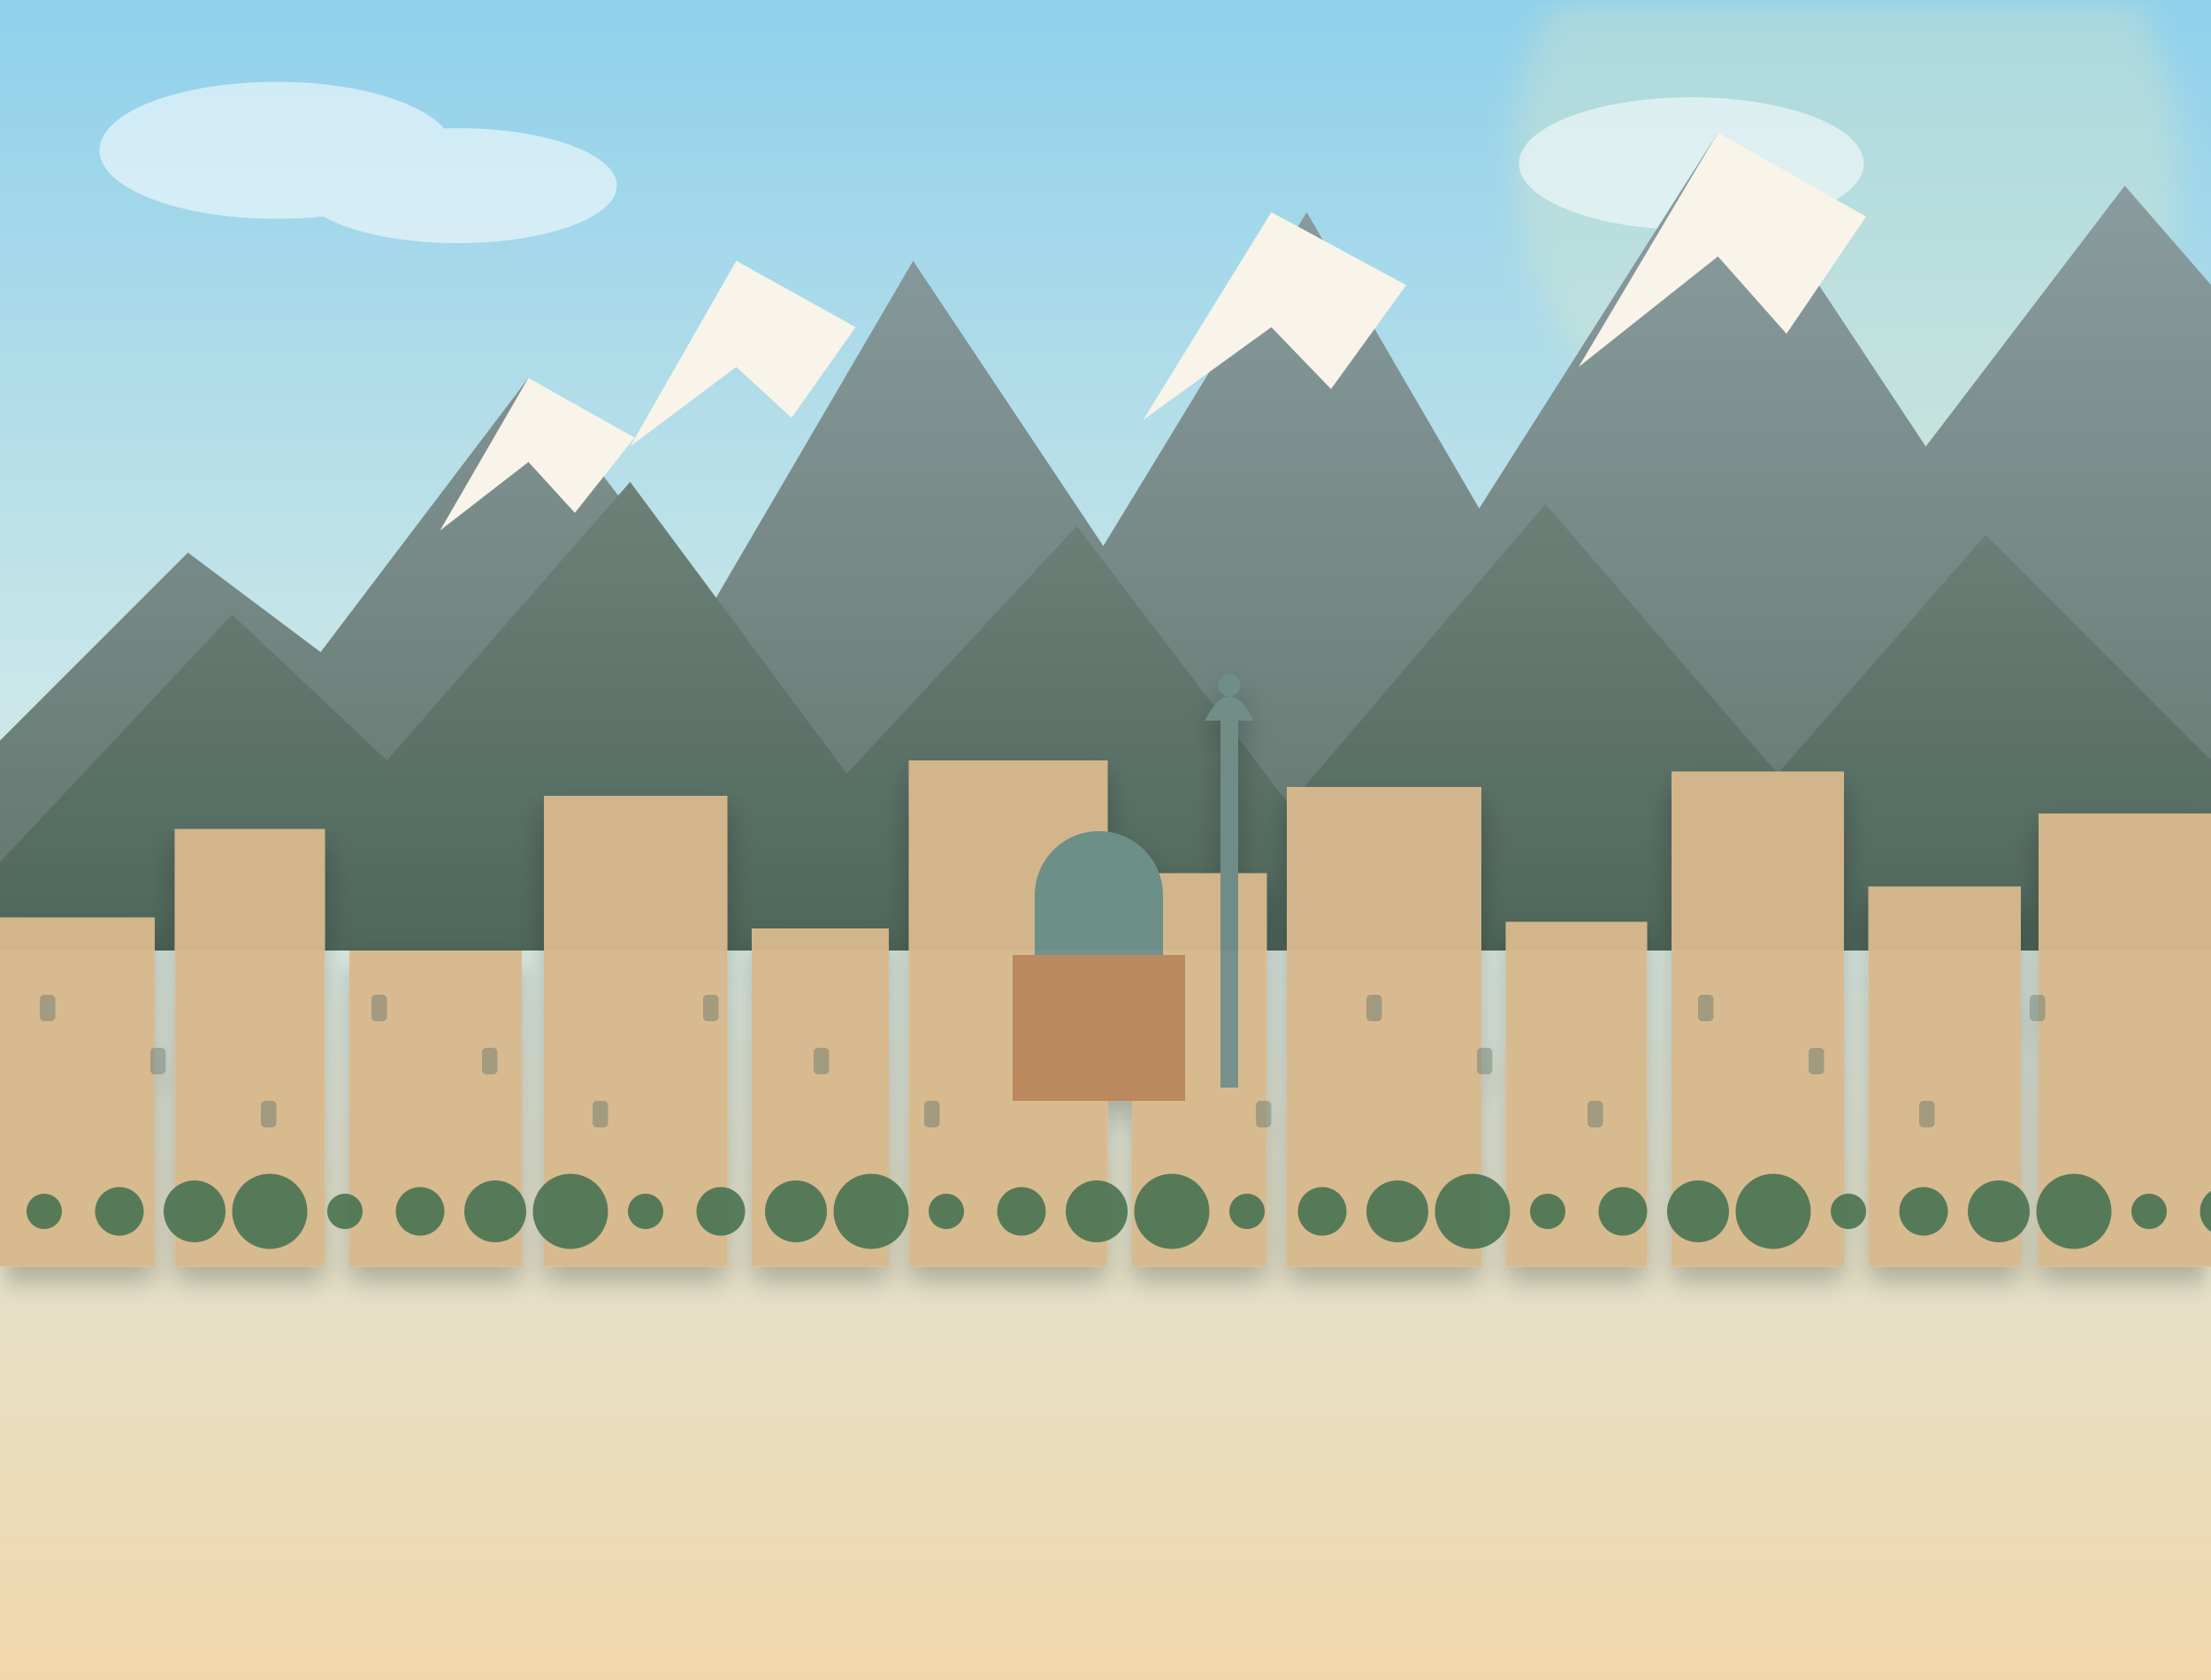
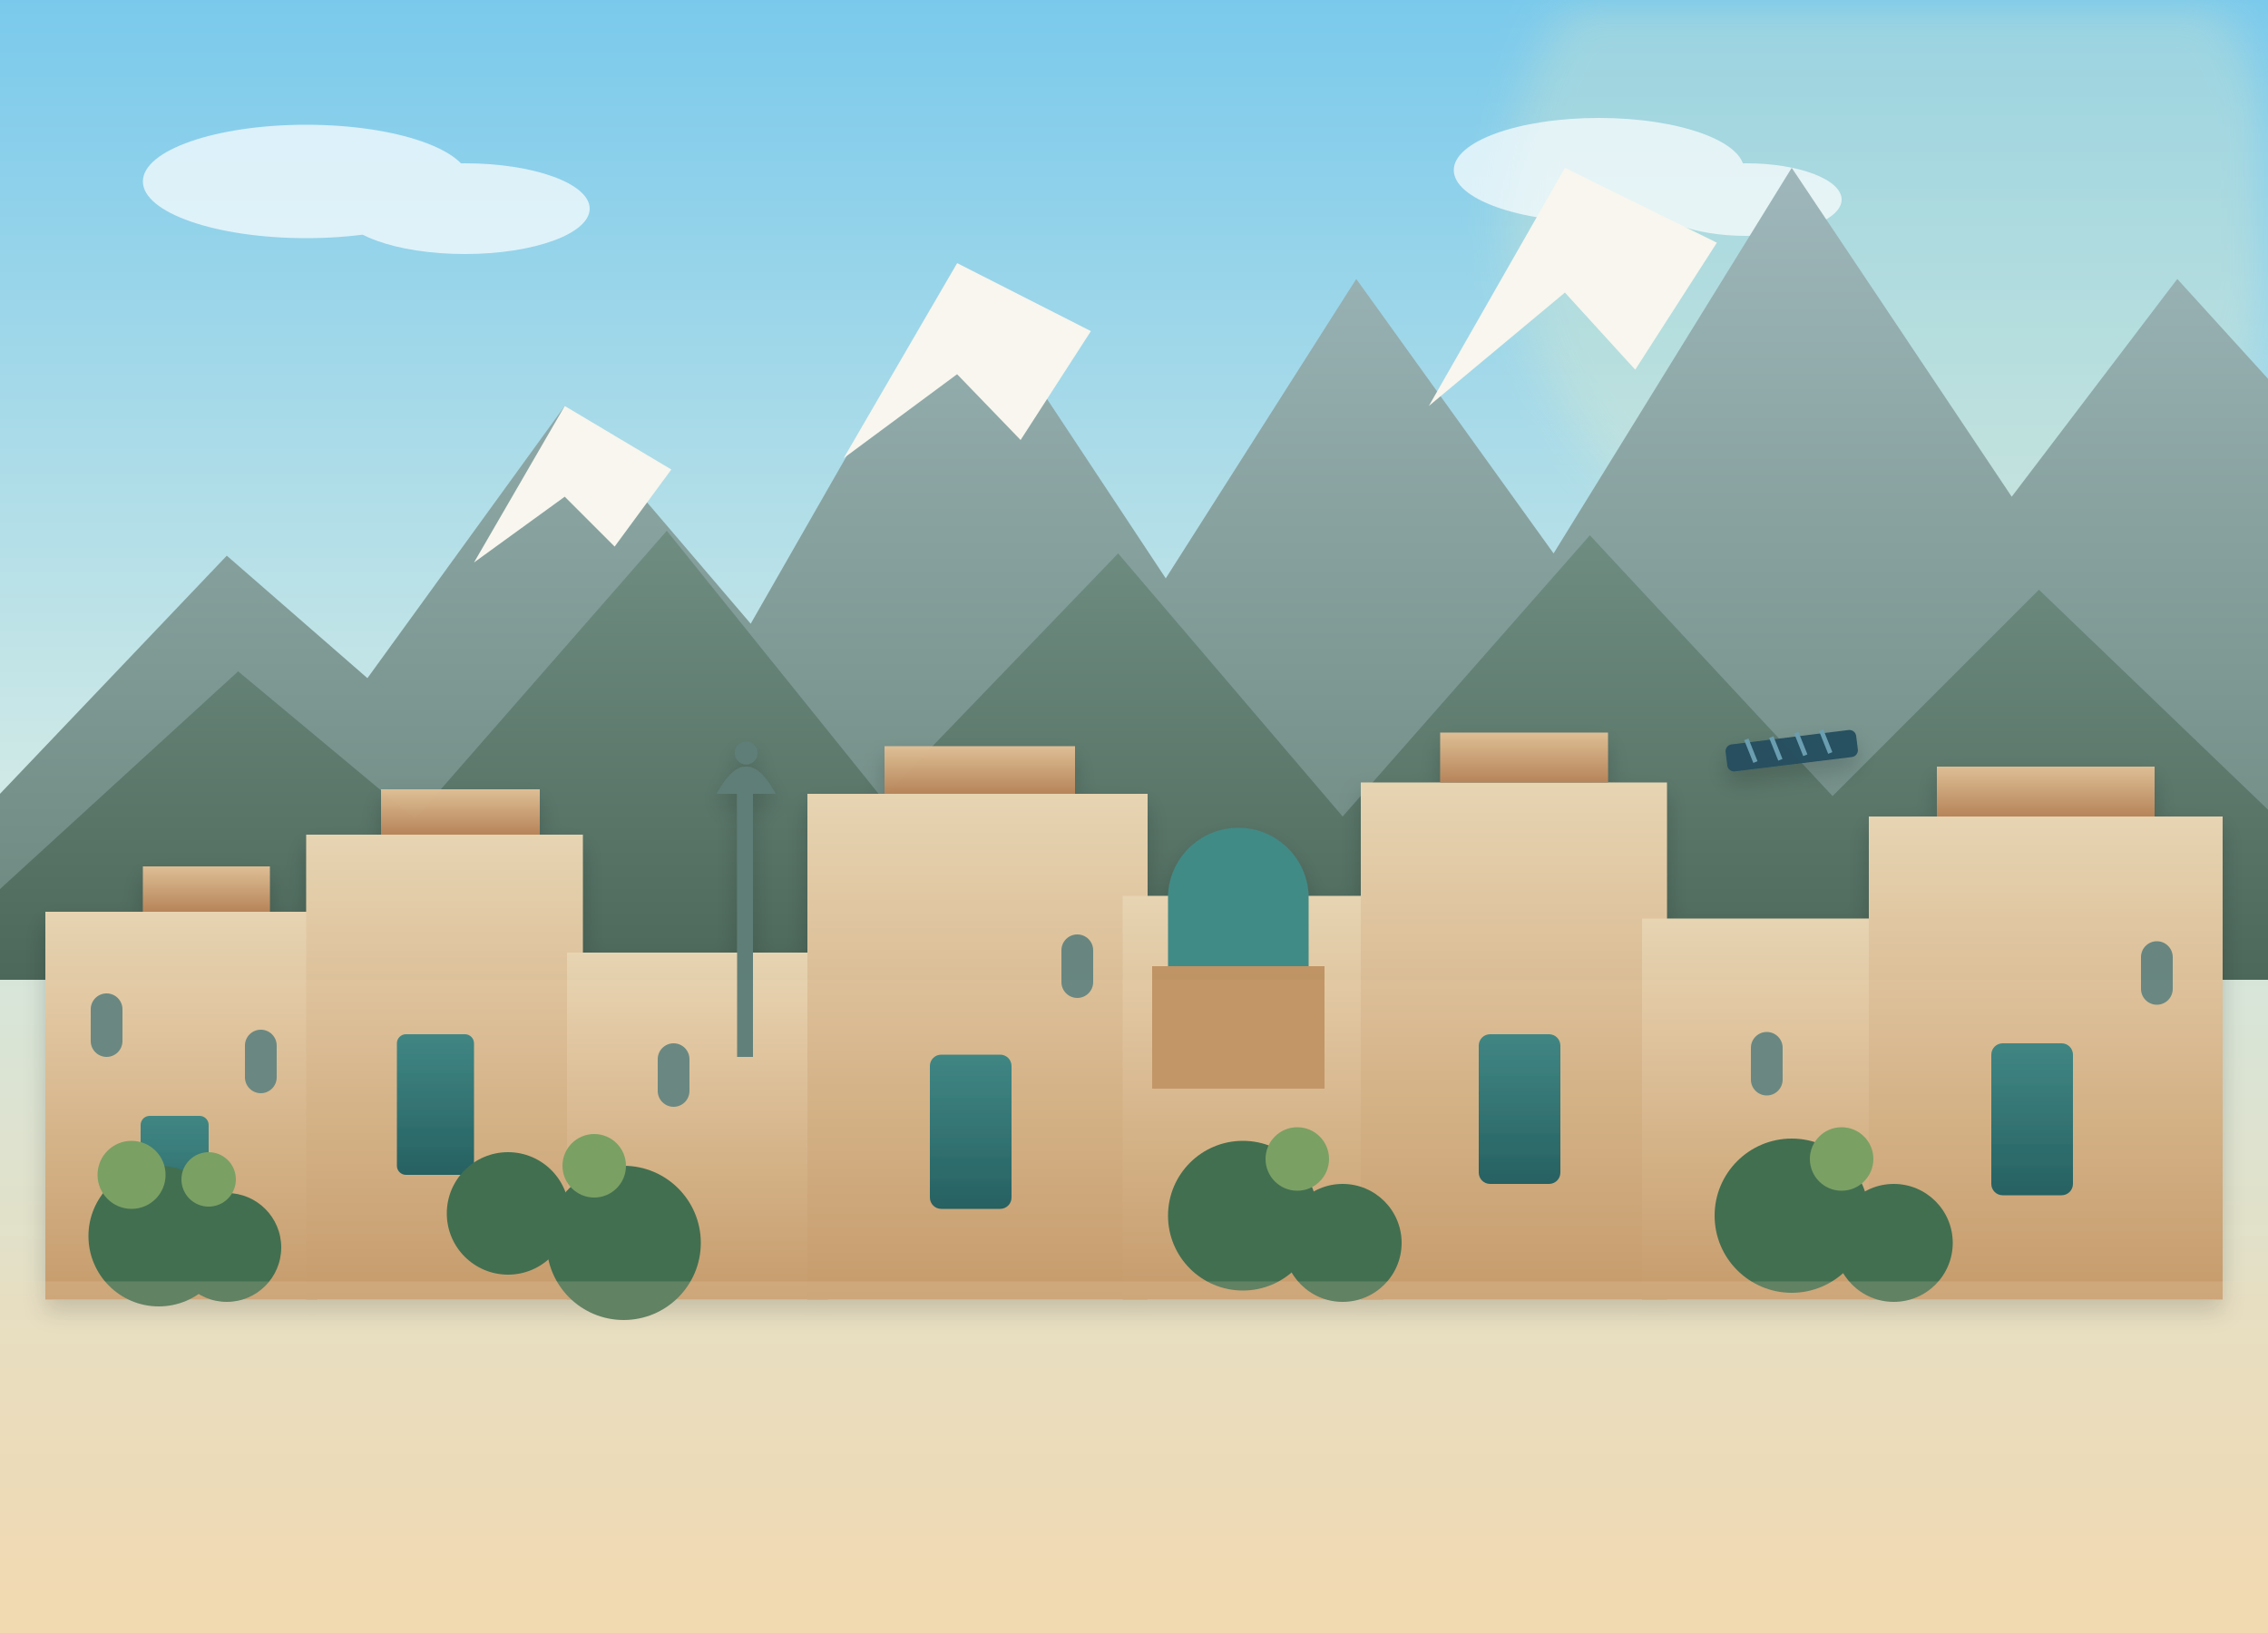
- <svg xmlns="http://www.w3.org/2000/svg" viewBox="0 0 1000 760">
+ <svg xmlns="http://www.w3.org/2000/svg" viewBox="0 0 1000 720">
  <defs>
    <linearGradient id="sky" x2="0" y2="1">
-       <stop stop-color="#8fd0eb" />
-       <stop offset=".52" stop-color="#d9ece7" />
-       <stop offset="1" stop-color="#f2d6aa" />
+       <stop stop-color="#79c9ec" />
+       <stop offset=".48" stop-color="#cfe9e6" />
+       <stop offset="1" stop-color="#f3d9ae" />
    </linearGradient>
-     <linearGradient id="m1" x2="0" y2="1">
-       <stop stop-color="#8c9ea2" />
-       <stop offset="1" stop-color="#667a72" />
+     <linearGradient id="far" x2="0" y2="1">
+       <stop stop-color="#9fb7bb" />
+       <stop offset="1" stop-color="#6f8b82" />
    </linearGradient>
-     <linearGradient id="m2" x2="0" y2="1">
-       <stop stop-color="#6d8179" />
-       <stop offset="1" stop-color="#4f675b" />
+     <linearGradient id="near" x2="0" y2="1">
+       <stop stop-color="#708d82" />
+       <stop offset="1" stop-color="#4c685a" />
    </linearGradient>
-     <linearGradient id="wallA" x2="0" y2="1">
-       <stop stop-color="#e4c99d" />
-       <stop offset="1" stop-color="#b88f63" />
+     <linearGradient id="sand" x2="0" y2="1">
+       <stop stop-color="#ead6b3" />
+       <stop offset="1" stop-color="#c69a69" />
    </linearGradient>
-     <linearGradient id="wallB" x2="0" y2="1">
-       <stop stop-color="#d9b985" />
-       <stop offset="1" stop-color="#aa7b50" />
+     <linearGradient id="sand2" x2="0" y2="1">
+       <stop stop-color="#e0c096" />
+       <stop offset="1" stop-color="#b98559" />
    </linearGradient>
-     <linearGradient id="wood" x2="0" y2="1">
-       <stop stop-color="#bd7d3e" />
-       <stop offset=".45" stop-color="#9b5e2b" />
-       <stop offset="1" stop-color="#74421f" />
+     <linearGradient id="teal" x2="0" y2="1">
+       <stop stop-color="#3d8582" />
+       <stop offset="1" stop-color="#245f60" />
    </linearGradient>
    <filter id="soft">
-       <feGaussianBlur stdDeviation="7" />
+       <feGaussianBlur stdDeviation="10" />
    </filter>
    <filter id="shadow">
-       <feDropShadow dx="0" dy="7" stdDeviation="6" flood-opacity=".25" />
+       <feDropShadow dx="0" dy="5" stdDeviation="5" flood-opacity=".18" />
    </filter>
-     <pattern id="brick" width="62" height="32" patternUnits="userSpaceOnUse">
-       <path d="M0 31H62M0 0H62M31 0v15M0 15h62M16 15v16M47 15v16" stroke="#7f5d3c" stroke-opacity=".08" stroke-width="2" />
-     </pattern>
  </defs>
-   <rect width="1000" height="760" fill="url(#sky)" />
-   <circle cx="835" cy="73" r="150" fill="#fff2b8" opacity=".24" filter="url(#soft)" />
-   <g fill="#fff" opacity=".55">
-     <ellipse cx="125" cy="68" rx="80" ry="31" />
-     <ellipse cx="207" cy="84" rx="72" ry="26" />
-     <ellipse cx="765" cy="74" rx="78" ry="30" />
+   <rect width="1000" height="720" fill="url(#sky)" />
+   <circle cx="835" cy="92" r="170" fill="#fff3be" opacity=".24" filter="url(#soft)" />
+   <g fill="#fff" opacity=".7">
+     <ellipse cx="135" cy="80" rx="72" ry="25" />
+     <ellipse cx="205" cy="92" rx="55" ry="20" />
+     <ellipse cx="705" cy="75" rx="64" ry="23" />
+     <ellipse cx="770" cy="88" rx="42" ry="16" />
  </g>
-   <path d="M0 335L85 250l60 45 94-124 81 106 93-159 86 129 92-151 78 134 108-170 94 142 90-118 139 160v151H0z" fill="url(#m1)" />
-   <path d="M0 390l105-112 70 66 110-126 98 132 104-112 96 126 116-136 105 122 94-108 102 102v86H0z" fill="url(#m2)" />
-   <g fill="#f8f4e9">
-     <path d="M333 118l-48 84 48-36 25 23 29-41z" />
-     <path d="M575 96l-58 94 58-42 27 28 34-47z" />
-     <path d="M777 60l-63 106 63-50 31 35 36-53z" />
-     <path d="M239 171l-40 69 40-31 21 23 27-34z" />
+   <path d="M0 350L100 245l62 54 87-120 82 96 91-159 92 139 84-132 87 121 105-170 97 145 73-96 140 154v120H0z" fill="url(#far)" />
+   <path d="M0 392l105-96 78 65 111-127 95 118 104-108 99 116 109-124 107 115 91-91 101 97v75H0z" fill="url(#near)" />
+   <g fill="#f8f6ee">
+     <path d="M422 116l-50 86 50-37 28 29 31-48z" />
+     <path d="M690 74l-60 105 60-50 31 34 36-56z" />
+     <path d="M249 179l-40 69 40-29 22 22 25-34z" />
  </g>
-   <g opacity=".96" filter="url(#shadow)">
-     <g fill="#d7b88c">
-       <path d="M0 415h70v158H0zM79 375h68v198H79zM158 430h78v143h-78zM246 360h83v213h-83zM340 420h62v153h-62zM411 344h90v229h-90zM512 395h61v178h-61zM582 356h88v217h-88zM681 417h64v156h-64zM756 349h78v224h-78zM845 401h69v172h-69zM922 368h78v205h-78z" />
+   <g opacity=".98" filter="url(#shadow)">
+     <g fill="url(#sand)">
+       <path d="M20 402h120v171H20z" />
+       <path d="M135 368h122v205H135z" />
+       <path d="M250 420h115v153H250z" />
+       <path d="M356 350h150v223H356z" />
+       <path d="M495 395h115v178H495z" />
+       <path d="M600 345h135v228H600z" />
+       <path d="M724 405h110v168H724z" />
+       <path d="M824 360h156v213H824z" />
    </g>
-     <g fill="#5c7065" opacity=".45">
-       <rect x="18" y="450" width="7" height="12" rx="2" />
-       <rect x="68" y="474" width="7" height="12" rx="2" />
-       <rect x="118" y="498" width="7" height="12" rx="2" />
-       <rect x="168" y="450" width="7" height="12" rx="2" />
-       <rect x="218" y="474" width="7" height="12" rx="2" />
-       <rect x="268" y="498" width="7" height="12" rx="2" />
-       <rect x="318" y="450" width="7" height="12" rx="2" />
-       <rect x="368" y="474" width="7" height="12" rx="2" />
-       <rect x="418" y="498" width="7" height="12" rx="2" />
-       <rect x="468" y="450" width="7" height="12" rx="2" />
-       <rect x="518" y="474" width="7" height="12" rx="2" />
-       <rect x="568" y="498" width="7" height="12" rx="2" />
-       <rect x="618" y="450" width="7" height="12" rx="2" />
-       <rect x="668" y="474" width="7" height="12" rx="2" />
-       <rect x="718" y="498" width="7" height="12" rx="2" />
-       <rect x="768" y="450" width="7" height="12" rx="2" />
-       <rect x="818" y="474" width="7" height="12" rx="2" />
-       <rect x="868" y="498" width="7" height="12" rx="2" />
-       <rect x="918" y="450" width="7" height="12" rx="2" />
+     <g fill="url(#sand2)">
+       <rect x="63" y="382" width="56" height="20" />
+       <rect x="168" y="348" width="70" height="20" />
+       <rect x="390" y="329" width="84" height="21" />
+       <rect x="635" y="323" width="74" height="22" />
+       <rect x="854" y="338" width="96" height="22" />
    </g>
-     <path d="M468 405a29 29 0 0 1 58 0v27h-58z" fill="#6d9189" />
-     <rect x="458" y="432" width="78" height="66" fill="#b98559" />
-     <rect x="552" y="326" width="8" height="166" fill="#718e87" />
-     <path d="M545 326q11-22 22 0z" fill="#718e87" />
-     <circle cx="556" cy="310" r="5" fill="#718e87" />
+     <g fill="url(#teal)">
+       <rect x="62" y="492" width="30" height="58" rx="4" />
+       <rect x="175" y="456" width="34" height="62" rx="4" />
+       <rect x="410" y="465" width="36" height="68" rx="5" />
+       <rect x="652" y="456" width="36" height="66" rx="5" />
+       <rect x="878" y="460" width="36" height="67" rx="5" />
+     </g>
+     <g fill="#68877f">
+       <rect x="40" y="438" width="14" height="28" rx="7" />
+       <rect x="108" y="454" width="14" height="28" rx="7" />
+       <rect x="290" y="460" width="14" height="28" rx="7" />
+       <rect x="468" y="412" width="14" height="28" rx="7" />
+       <rect x="550" y="446" width="14" height="28" rx="7" />
+       <rect x="772" y="455" width="14" height="28" rx="7" />
+       <rect x="944" y="415" width="14" height="28" rx="7" />
+     </g>
+     <path d="M515 396a31 31 0 0 1 62 0v30h-62z" fill="#3f8c88" />
+     <rect x="508" y="426" width="76" height="54" fill="#c29565" />
+     <rect x="761" y="325" width="58" height="12" rx="3" fill="#254f5f" transform="rotate(-7 790 331)" />
+     <g stroke="#6b9eb0" stroke-width="2">
+       <path d="M770 326l4 10M781 325l4 10M792 323l4 10M803 322l4 10" />
+     </g>
+     <rect x="325" y="350" width="7" height="116" fill="#5f7e78" />
+     <path d="M316 350q13-24 26 0z" fill="#5f7e78" />
+     <circle cx="329" cy="332" r="5" fill="#5f7e78" />
  </g>
-   <g fill="#4d7654" opacity=".93">
-     <circle cx="20" cy="548" r="8" />
-     <circle cx="54" cy="548" r="11" />
-     <circle cx="88" cy="548" r="14" />
-     <circle cx="122" cy="548" r="17" />
-     <circle cx="156" cy="548" r="8" />
-     <circle cx="190" cy="548" r="11" />
-     <circle cx="224" cy="548" r="14" />
-     <circle cx="258" cy="548" r="17" />
-     <circle cx="292" cy="548" r="8" />
-     <circle cx="326" cy="548" r="11" />
-     <circle cx="360" cy="548" r="14" />
-     <circle cx="394" cy="548" r="17" />
-     <circle cx="428" cy="548" r="8" />
-     <circle cx="462" cy="548" r="11" />
-     <circle cx="496" cy="548" r="14" />
-     <circle cx="530" cy="548" r="17" />
-     <circle cx="564" cy="548" r="8" />
-     <circle cx="598" cy="548" r="11" />
-     <circle cx="632" cy="548" r="14" />
-     <circle cx="666" cy="548" r="17" />
-     <circle cx="700" cy="548" r="8" />
-     <circle cx="734" cy="548" r="11" />
-     <circle cx="768" cy="548" r="14" />
-     <circle cx="802" cy="548" r="17" />
-     <circle cx="836" cy="548" r="8" />
-     <circle cx="870" cy="548" r="11" />
-     <circle cx="904" cy="548" r="14" />
-     <circle cx="938" cy="548" r="17" />
-     <circle cx="972" cy="548" r="8" />
-     <circle cx="1006" cy="548" r="11" />
+   <g fill="#426f50">
+     <circle cx="70" cy="545" r="31" />
+     <circle cx="100" cy="550" r="24" />
+     <circle cx="224" cy="535" r="27" />
+     <circle cx="275" cy="548" r="34" />
+     <circle cx="548" cy="536" r="33" />
+     <circle cx="592" cy="548" r="26" />
+     <circle cx="790" cy="536" r="34" />
+     <circle cx="835" cy="548" r="26" />
  </g>
+   <g fill="#7ba064">
+     <circle cx="58" cy="518" r="15" />
+     <circle cx="92" cy="520" r="12" />
+     <circle cx="262" cy="514" r="14" />
+     <circle cx="572" cy="511" r="14" />
+     <circle cx="812" cy="511" r="14" />
+   </g>
+   <rect y="565" width="1000" height="155" fill="#f0d9b5" opacity=".18" />
</svg>
